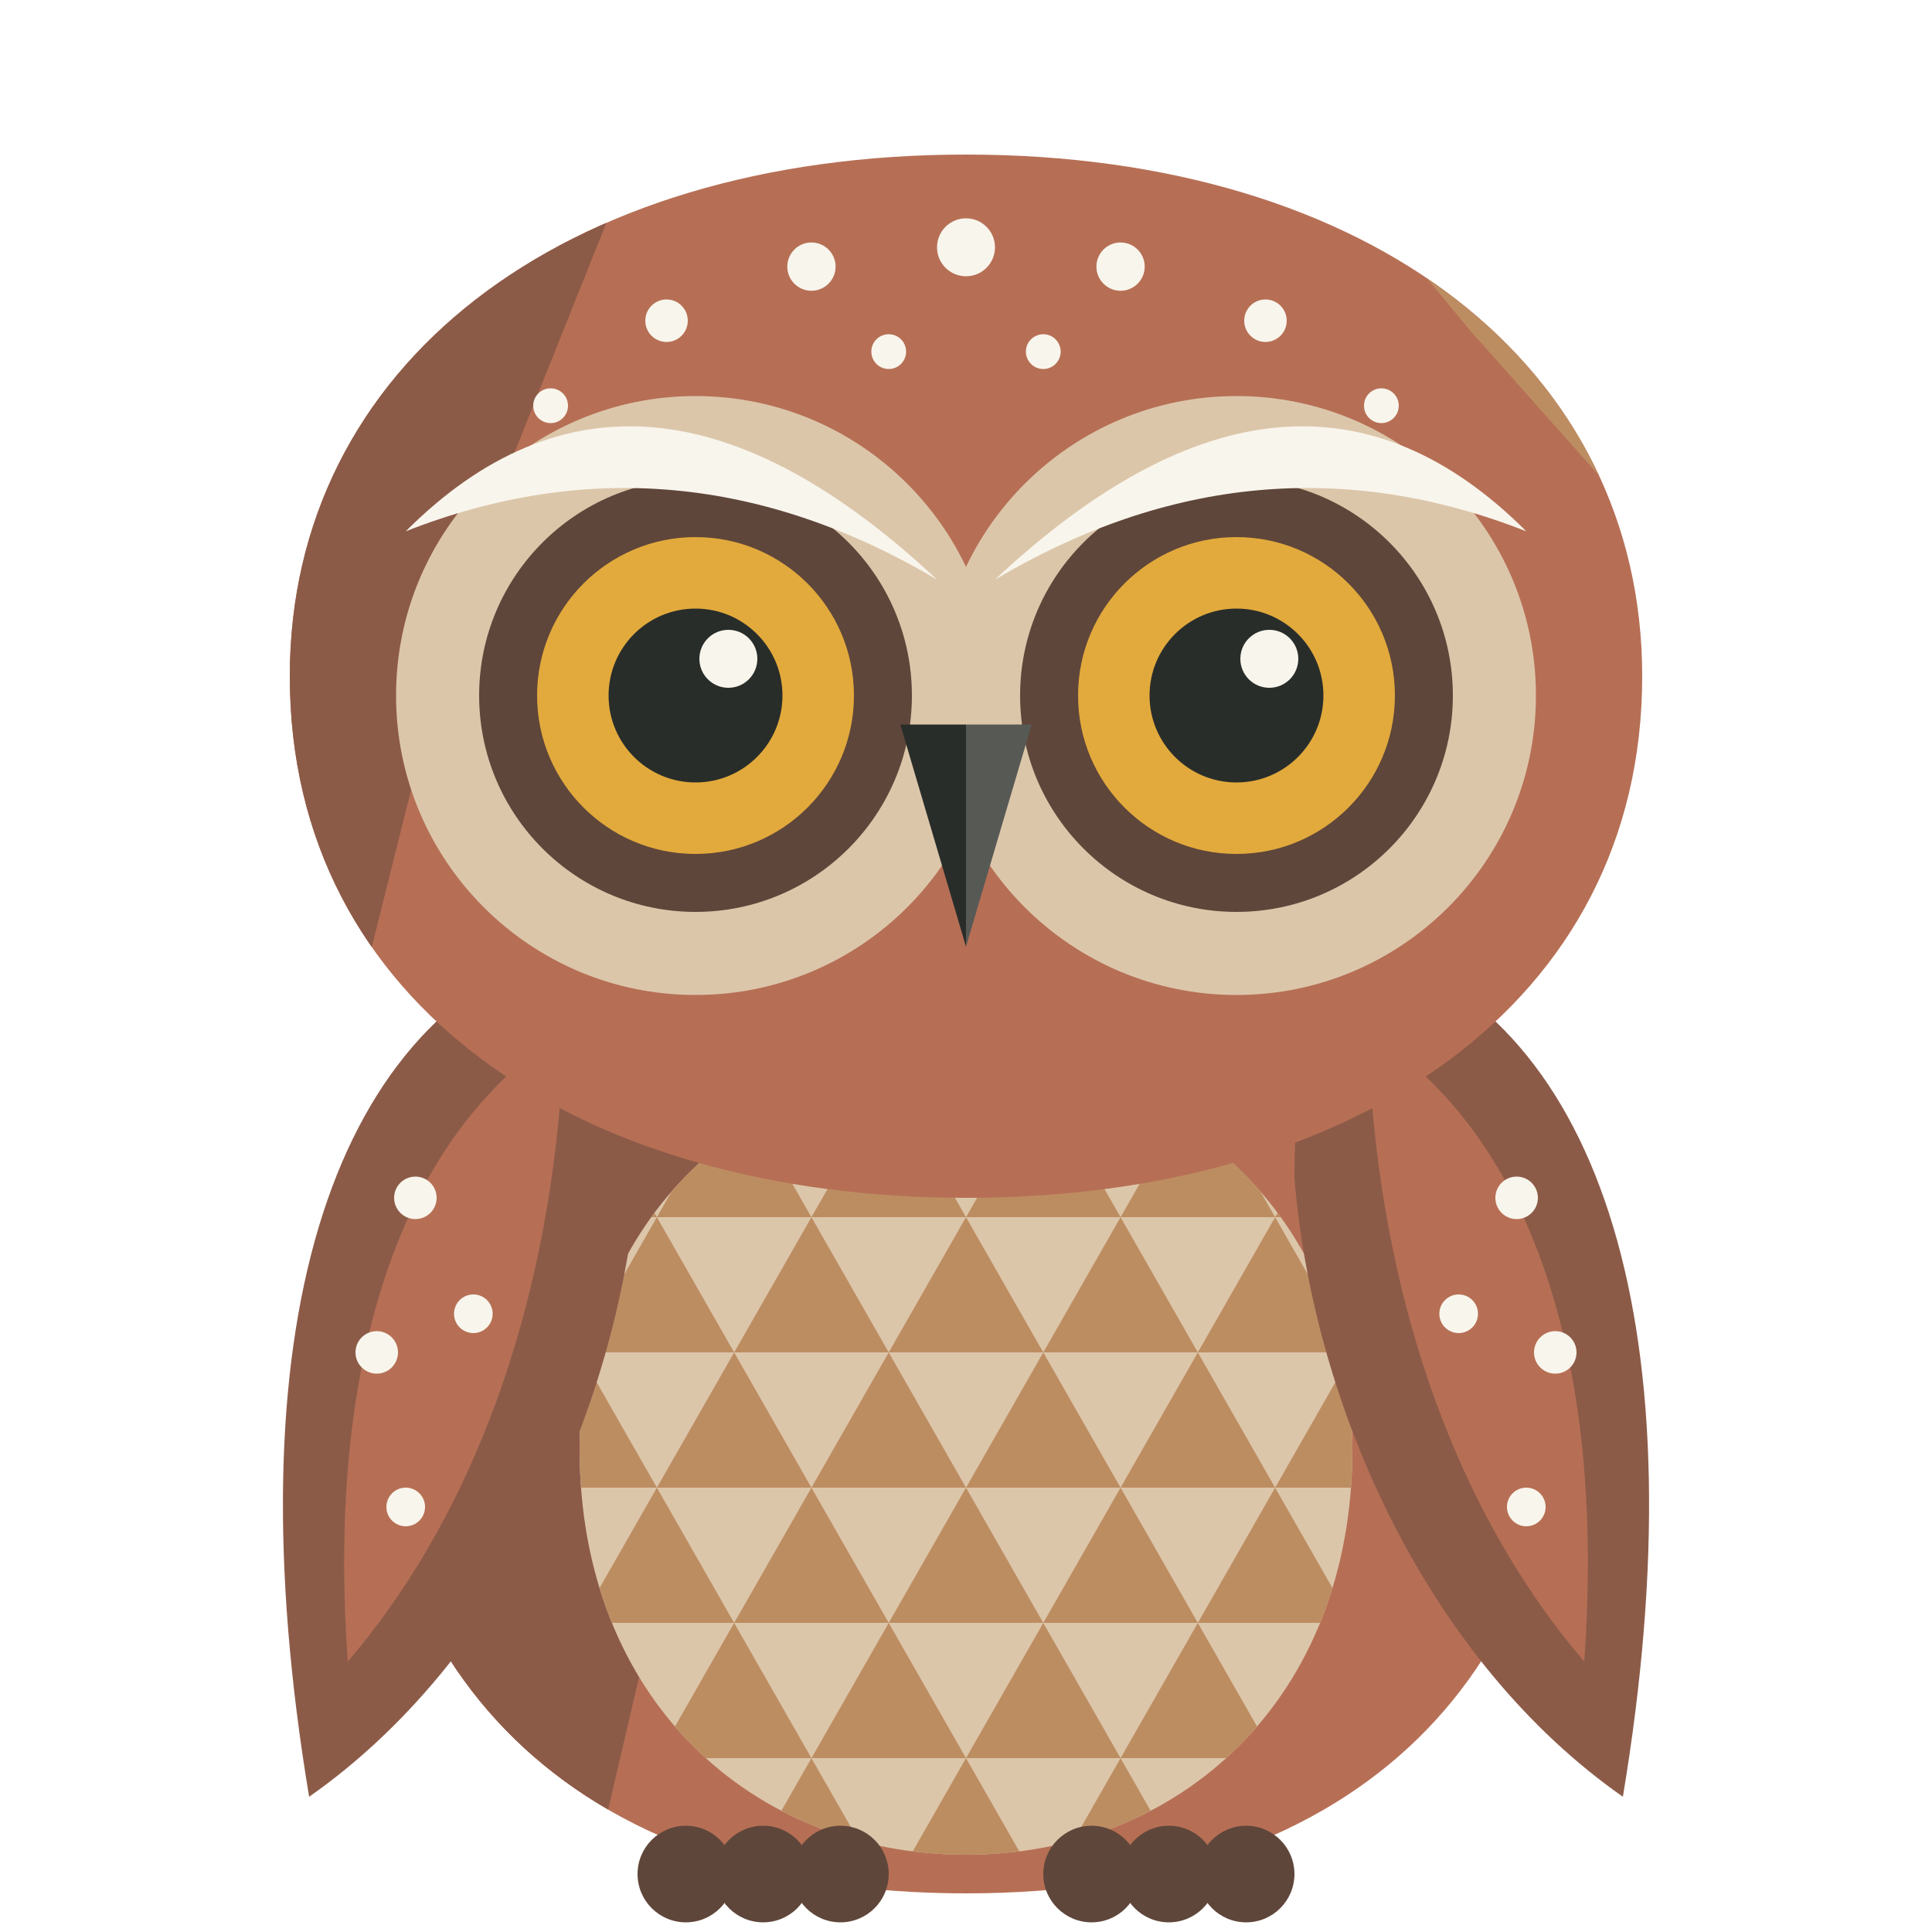
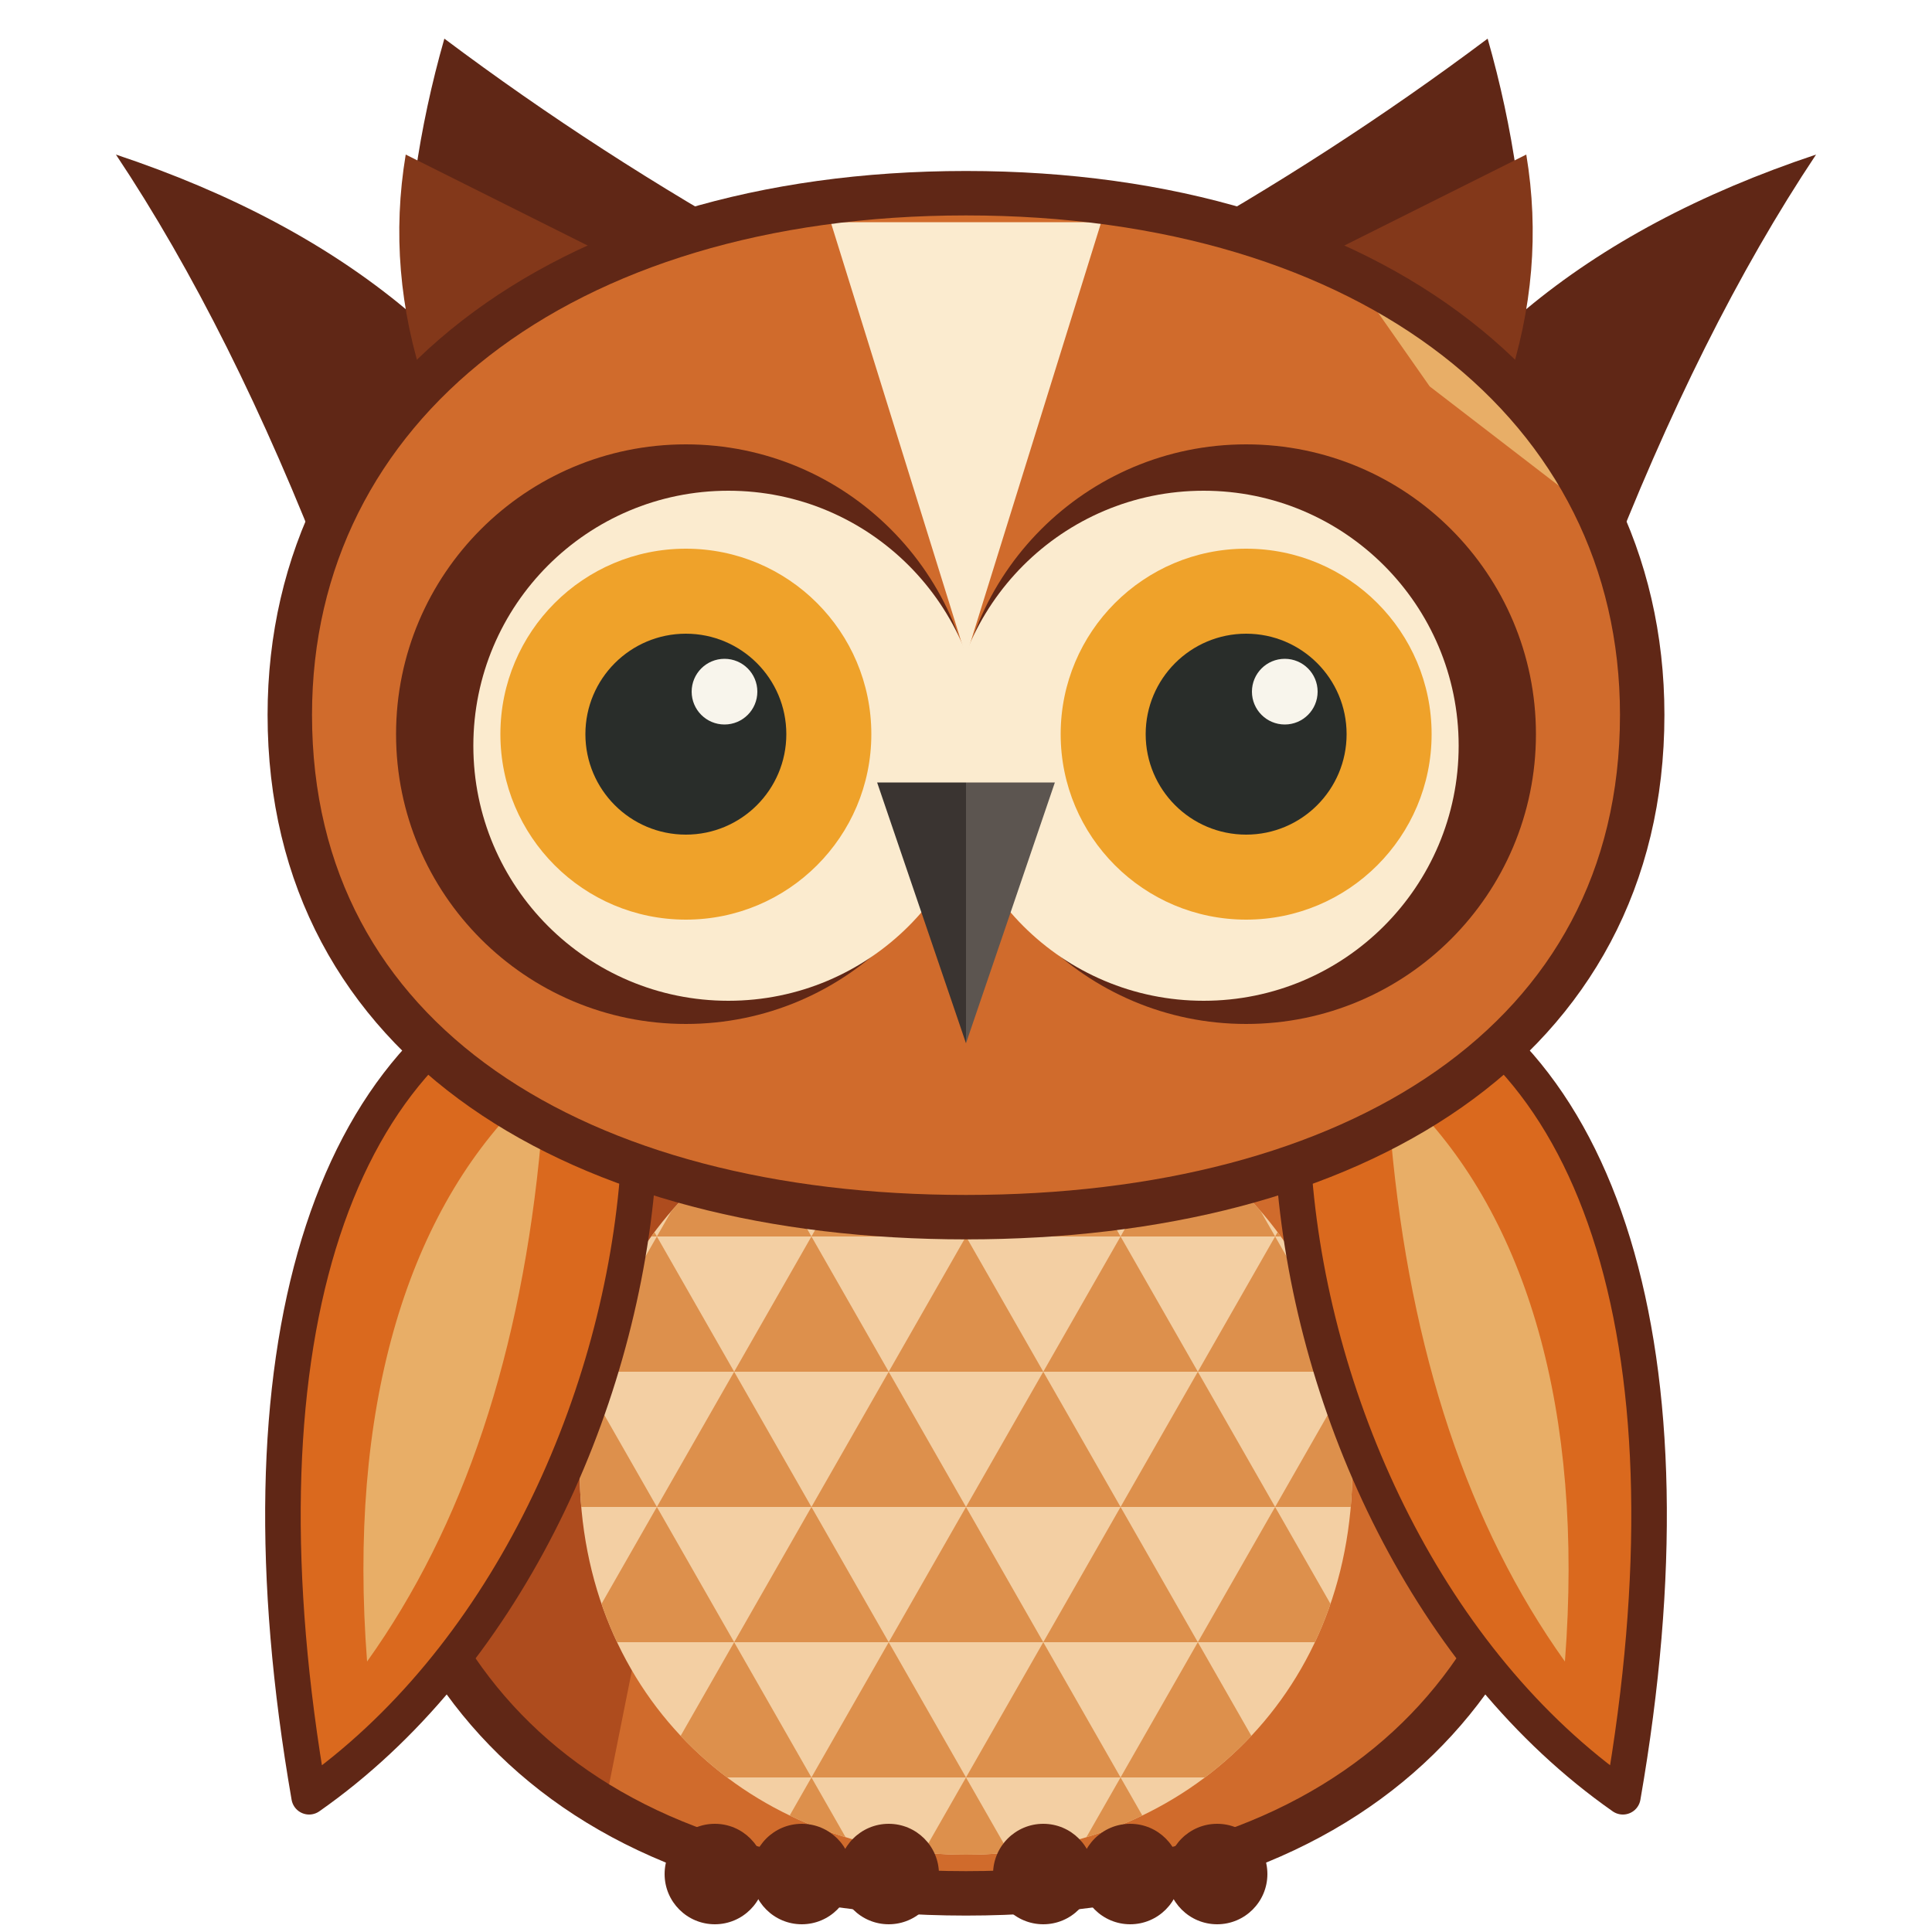
<svg xmlns="http://www.w3.org/2000/svg" width="512" height="512" viewBox="0 0 100 100">
  <defs>
    <clipPath id="oh">
-       <path d="M50,8 C71,8 85,19 85,35 C85,52 70,62 50,62 C30,62 15,52 15,35 C15,19 29,8 50,8 Z" />
+       <path d="M50,10 C71,10 85,21 85,37 C85,54 70,63 50,63 C30,63 15,54 15,37 C15,21 29,10 50,10 Z" />
    </clipPath>
    <clipPath id="ob">
-       <path d="M50,98 C29,98 19,86 19,70 C19,52 31,43 50,43 C69,43 81,52 81,70 C81,86 71,98 50,98 Z" />
+       <path d="M50,98 C29,98 19,86 19,70 C19,52 31,44 50,44 C69,44 81,52 81,70 C81,86 71,98 50,98 Z" />
    </clipPath>
    <clipPath id="oc">
-       <path d="M50,55 C61,55 70,63 70,75 C70,88 61,96 50,96 C39,96 30,88 30,75 C30,63 39,55 50,55 Z" />
+       <path d="M50,56 C61,56 70,64 70,76 C70,88 61,96 50,96 C39,96 30,88 30,76 C30,64 39,56 50,56 Z" />
    </clipPath>
  </defs>
-   <path d="M50,98 C29,98 19,86 19,70 C19,52 31,43 50,43 C69,43 81,52 81,70 C81,86 71,98 50,98 Z" fill="#B66F55" />
+   <path d="M17,30 Q12,17 6,8 Q15,11 21,16 Q21,9 23,2 Q31,8 40,13 Z" fill="#602716" />
+   <path d="M83,30 Q88,17 94,8 Q85,11 79,16 Q79,9 77,2 Q69,8 60,13 Z" fill="#602716" />
+   <path d="M22,20 Q20,14 21,8 Q27,11 33,14 Z" fill="#83381A" />
+   <path d="M78,20 Q80,14 79,8 Q73,11 67,14 Z" fill="#83381A" />
+   <path d="M50,98 C29,98 19,86 19,70 C19,52 31,44 50,44 C69,44 81,52 81,70 C81,86 71,98 50,98 Z" fill="#D06B2C" />
  <g clip-path="url(#ob)">
-     <path d="M0,40 L44,40 L30,100 L0,100 Z" fill="#8C5B48" />
+     <path d="M0,40 L42,40 L30,100 L0,100 Z" fill="#AE4C1E" />
  </g>
-   <path d="M50,55 C61,55 70,63 70,75 C70,88 61,96 50,96 C39,96 30,88 30,75 C30,63 39,55 50,55 Z" fill="#DCC6AA" />
+   <path d="M50,56 C61,56 70,64 70,76 C70,88 61,96 50,96 C39,96 30,88 30,76 C30,64 39,56 50,56 Z" fill="#F3CFA3" />
  <g clip-path="url(#oc)">
-     <path d="M26,63 L30,56 L34,63 Z M34,63 L38,56 L42,63 Z M42,63 L46,56 L50,63 Z M50,63 L54,56 L58,63 Z M58,63 L62,56 L66,63 Z M66,63 L70,56 L74,63 Z M74,63 L78,56 L82,63 Z M22,70 L26,63 L30,70 Z M30,70 L34,63 L38,70 Z M38,70 L42,63 L46,70 Z M46,70 L50,63 L54,70 Z M54,70 L58,63 L62,70 Z M62,70 L66,63 L70,70 Z M70,70 L74,63 L78,70 Z M26,77 L30,70 L34,77 Z M34,77 L38,70 L42,77 Z M42,77 L46,70 L50,77 Z M50,77 L54,70 L58,77 Z M58,77 L62,70 L66,77 Z M66,77 L70,70 L74,77 Z M74,77 L78,70 L82,77 Z M22,84 L26,77 L30,84 Z M30,84 L34,77 L38,84 Z M38,84 L42,77 L46,84 Z M46,84 L50,77 L54,84 Z M54,84 L58,77 L62,84 Z M62,84 L66,77 L70,84 Z M70,84 L74,77 L78,84 Z M26,91 L30,84 L34,91 Z M34,91 L38,84 L42,91 Z M42,91 L46,84 L50,91 Z M50,91 L54,84 L58,91 Z M58,91 L62,84 L66,91 Z M66,91 L70,84 L74,91 Z M74,91 L78,84 L82,91 Z M22,98 L26,91 L30,98 Z M30,98 L34,91 L38,98 Z M38,98 L42,91 L46,98 Z M46,98 L50,91 L54,98 Z M54,98 L58,91 L62,98 Z M62,98 L66,91 L70,98 Z M70,98 L74,91 L78,98 Z" fill="#BD8D62" />
+     <path d="M26,64 L30,57 L34,64 Z M34,64 L38,57 L42,64 Z M42,64 L46,57 L50,64 Z M50,64 L54,57 L58,64 Z M58,64 L62,57 L66,64 Z M66,64 L70,57 L74,64 Z M74,64 L78,57 L82,64 Z M22,71 L26,64 L30,71 Z M30,71 L34,64 L38,71 Z M38,71 L42,64 L46,71 Z M46,71 L50,64 L54,71 Z M54,71 L58,64 L62,71 Z M62,71 L66,64 L70,71 Z M70,71 L74,64 L78,71 Z M26,78 L30,71 L34,78 Z M34,78 L38,71 L42,78 Z M42,78 L46,71 L50,78 Z M50,78 L54,71 L58,78 Z M58,78 L62,71 L66,78 Z M66,78 L70,71 L74,78 Z M74,78 L78,71 L82,78 Z M22,85 L26,78 L30,85 Z M30,85 L34,78 L38,85 Z M38,85 L42,78 L46,85 Z M46,85 L50,78 L54,85 Z M54,85 L58,78 L62,85 Z M62,85 L66,78 L70,85 Z M70,85 L74,78 L78,85 Z M26,92 L30,85 L34,92 Z M34,92 L38,85 L42,92 Z M42,92 L46,85 L50,92 Z M50,92 L54,85 L58,92 Z M58,92 L62,85 L66,92 Z M66,92 L70,85 L74,92 Z M74,92 L78,85 L82,92 Z M22,99 L26,92 L30,99 Z M30,99 L34,92 L38,99 Z M38,99 L42,92 L46,99 Z M46,99 L50,92 L54,99 Z M54,99 L58,92 L62,99 Z M62,99 L66,92 L70,99 Z M70,99 L74,92 L78,99 Z" fill="#DD904C" />
  </g>
-   <path d="M29,49 C17,53 12,69 16,93 C26,86 32,73 33,61 C33,55 32,51 29,49 Z" fill="#8C5B48" />
-   <path d="M71,49 C83,53 88,69 84,93 C74,86 68,73 67,61 C67,55 68,51 71,49 Z" fill="#8C5B48" />
-   <path d="M27,55 C20,61 17,72 18,86 C24,79 28,69 29,57 Z" fill="#B66F55" />
-   <path d="M73,55 C80,61 83,72 82,86 C76,79 72,69 71,57 Z" fill="#B66F55" />
-   <circle cx="21.5" cy="62" r="1.1" fill="#F8F5EC" />
-   <circle cx="78.5" cy="62" r="1.1" fill="#F8F5EC" />
-   <circle cx="19.5" cy="70" r="1.1" fill="#F8F5EC" />
-   <circle cx="80.5" cy="70" r="1.1" fill="#F8F5EC" />
-   <circle cx="24.5" cy="68" r="1" fill="#F8F5EC" />
-   <circle cx="75.5" cy="68" r="1" fill="#F8F5EC" />
-   <circle cx="21" cy="78" r="1" fill="#F8F5EC" />
-   <circle cx="79" cy="78" r="1" fill="#F8F5EC" />
-   <circle cx="35.5" cy="97" r="2.5" fill="#5F463A" />
-   <circle cx="64.5" cy="97" r="2.5" fill="#5F463A" />
-   <circle cx="39.5" cy="97" r="2.5" fill="#5F463A" />
-   <circle cx="60.5" cy="97" r="2.5" fill="#5F463A" />
-   <circle cx="43.5" cy="97" r="2.5" fill="#5F463A" />
-   <circle cx="56.5" cy="97" r="2.5" fill="#5F463A" />
-   <path d="M50,8 C71,8 85,19 85,35 C85,52 70,62 50,62 C30,62 15,52 15,35 C15,19 29,8 50,8 Z" fill="#B66F55" />
+   <path d="M50,98 C29,98 19,86 19,70 C19,52 31,44 50,44 C69,44 81,52 81,70 C81,86 71,98 50,98 Z" fill="none" stroke="#602716" stroke-width="2.3" stroke-linejoin="round" />
+   <path d="M29,50 C17,54 12,70 16,93 C26,86 32,73 33,61 C33,56 32,52 29,50 Z" fill="#DA691E" />
+   <path d="M27,57 C21,63 18,73 19,86 C24,79 27,70 28,59 Z" fill="#E8AE67" />
+   <path d="M29,50 C17,54 12,70 16,93 C26,86 32,73 33,61 C33,56 32,52 29,50 Z" fill="none" stroke="#602716" stroke-width="1.84" stroke-linejoin="round" />
+   <path d="M71,50 C83,54 88,70 84,93 C74,86 68,73 67,61 C67,56 68,52 71,50 Z" fill="#DA691E" />
+   <path d="M73,57 C79,63 82,73 81,86 C76,79 73,70 72,59 Z" fill="#E8AE67" />
+   <path d="M71,50 C83,54 88,70 84,93 C74,86 68,73 67,61 C67,56 68,52 71,50 Z" fill="none" stroke="#602716" stroke-width="1.84" stroke-linejoin="round" />
+   <circle cx="37" cy="97" r="2.6" fill="#602716" />
+   <circle cx="63" cy="97" r="2.6" fill="#602716" />
+   <circle cx="41.5" cy="97" r="2.6" fill="#602716" />
+   <circle cx="58.5" cy="97" r="2.6" fill="#602716" />
+   <circle cx="46" cy="97" r="2.6" fill="#602716" />
+   <circle cx="54" cy="97" r="2.6" fill="#602716" />
+   <path d="M50,10 C71,10 85,21 85,37 C85,54 70,63 50,63 C30,63 15,54 15,37 C15,21 29,10 50,10 Z" fill="#D06B2C" />
  <g clip-path="url(#oh)">
-     <path d="M0,0 L36,0 L24,30 L14,70 L0,70 Z" fill="#8C5B48" />
-     <path d="M62,0 L100,0 L100,44 L76,17 Z" fill="#BD8D62" />
+     <path d="M0,30 L26,60 L0,70 Z" fill="#AE4C1E" />
+     <path d="M60,0 L100,0 L100,40 L74,20 Z" fill="#E8AE67" />
  </g>
-   <circle cx="50" cy="12.8" r="1.5" fill="#F8F5EC" />
-   <circle cx="42" cy="13.8" r="1.25" fill="#F8F5EC" />
-   <circle cx="58" cy="13.8" r="1.25" fill="#F8F5EC" />
-   <circle cx="34.5" cy="16.6" r="1.1" fill="#F8F5EC" />
-   <circle cx="65.5" cy="16.6" r="1.1" fill="#F8F5EC" />
-   <circle cx="46" cy="18.2" r="0.9" fill="#F8F5EC" />
-   <circle cx="54" cy="18.2" r="0.9" fill="#F8F5EC" />
-   <circle cx="28.5" cy="21" r="0.9" fill="#F8F5EC" />
-   <circle cx="71.5" cy="21" r="0.9" fill="#F8F5EC" />
-   <circle cx="36" cy="36" r="15.5" fill="#DCC6AA" />
-   <circle cx="64" cy="36" r="15.5" fill="#DCC6AA" />
-   <circle cx="36" cy="36" r="11.2" fill="#5F463A" />
-   <circle cx="36" cy="36" r="8.2" fill="#E2AA3C" />
-   <circle cx="36" cy="36" r="4.5" fill="#292D2A" />
-   <circle cx="37.7" cy="34.1" r="1.5" fill="#F8F5EC" />
-   <circle cx="64" cy="36" r="11.2" fill="#5F463A" />
-   <circle cx="64" cy="36" r="8.2" fill="#E2AA3C" />
-   <circle cx="64" cy="36" r="4.5" fill="#292D2A" />
-   <circle cx="65.7" cy="34.1" r="1.5" fill="#F8F5EC" />
-   <path d="M21,27.5 Q33,15.5 48.5,30 Q35,22 21,27.5 Z" fill="#F8F5EC" />
-   <path d="M79,27.5 Q67,15.5 51.5,30 Q65,22 79,27.5 Z" fill="#F8F5EC" />
-   <path d="M46.6,37.5 L50,37.5 L50,49 Z" fill="#292D2A" />
-   <path d="M50,37.5 L53.4,37.5 L50,49 Z" fill="#575955" />
+   <path d="M43,11.5 L57,11.5 L50,34 Z" fill="#FBEBCF" />
+   <path d="M50,10 C71,10 85,21 85,37 C85,54 70,63 50,63 C30,63 15,54 15,37 C15,21 29,10 50,10 Z" fill="none" stroke="#602716" stroke-width="2.3" stroke-linejoin="round" />
+   <circle cx="35.5" cy="38" r="15" fill="#602716" />
+   <circle cx="37.7" cy="38.6" r="13.2" fill="#FBEBCF" />
+   <circle cx="35.5" cy="38" r="9.6" fill="#EFA22A" />
+   <circle cx="35.5" cy="38" r="5.2" fill="#292D2A" />
+   <circle cx="37.5" cy="35.8" r="1.7" fill="#F8F5EC" />
+   <circle cx="64.5" cy="38" r="15" fill="#602716" />
+   <circle cx="62.3" cy="38.6" r="13.2" fill="#FBEBCF" />
+   <circle cx="64.5" cy="38" r="9.6" fill="#EFA22A" />
+   <circle cx="64.5" cy="38" r="5.2" fill="#292D2A" />
+   <circle cx="66.5" cy="35.8" r="1.7" fill="#F8F5EC" />
+   <path d="M45.4,40.5 L50,40.5 L50,54 Z" fill="#3A3431" />
+   <path d="M50,40.5 L54.6,40.5 L50,54 Z" fill="#5C5550" />
</svg>
